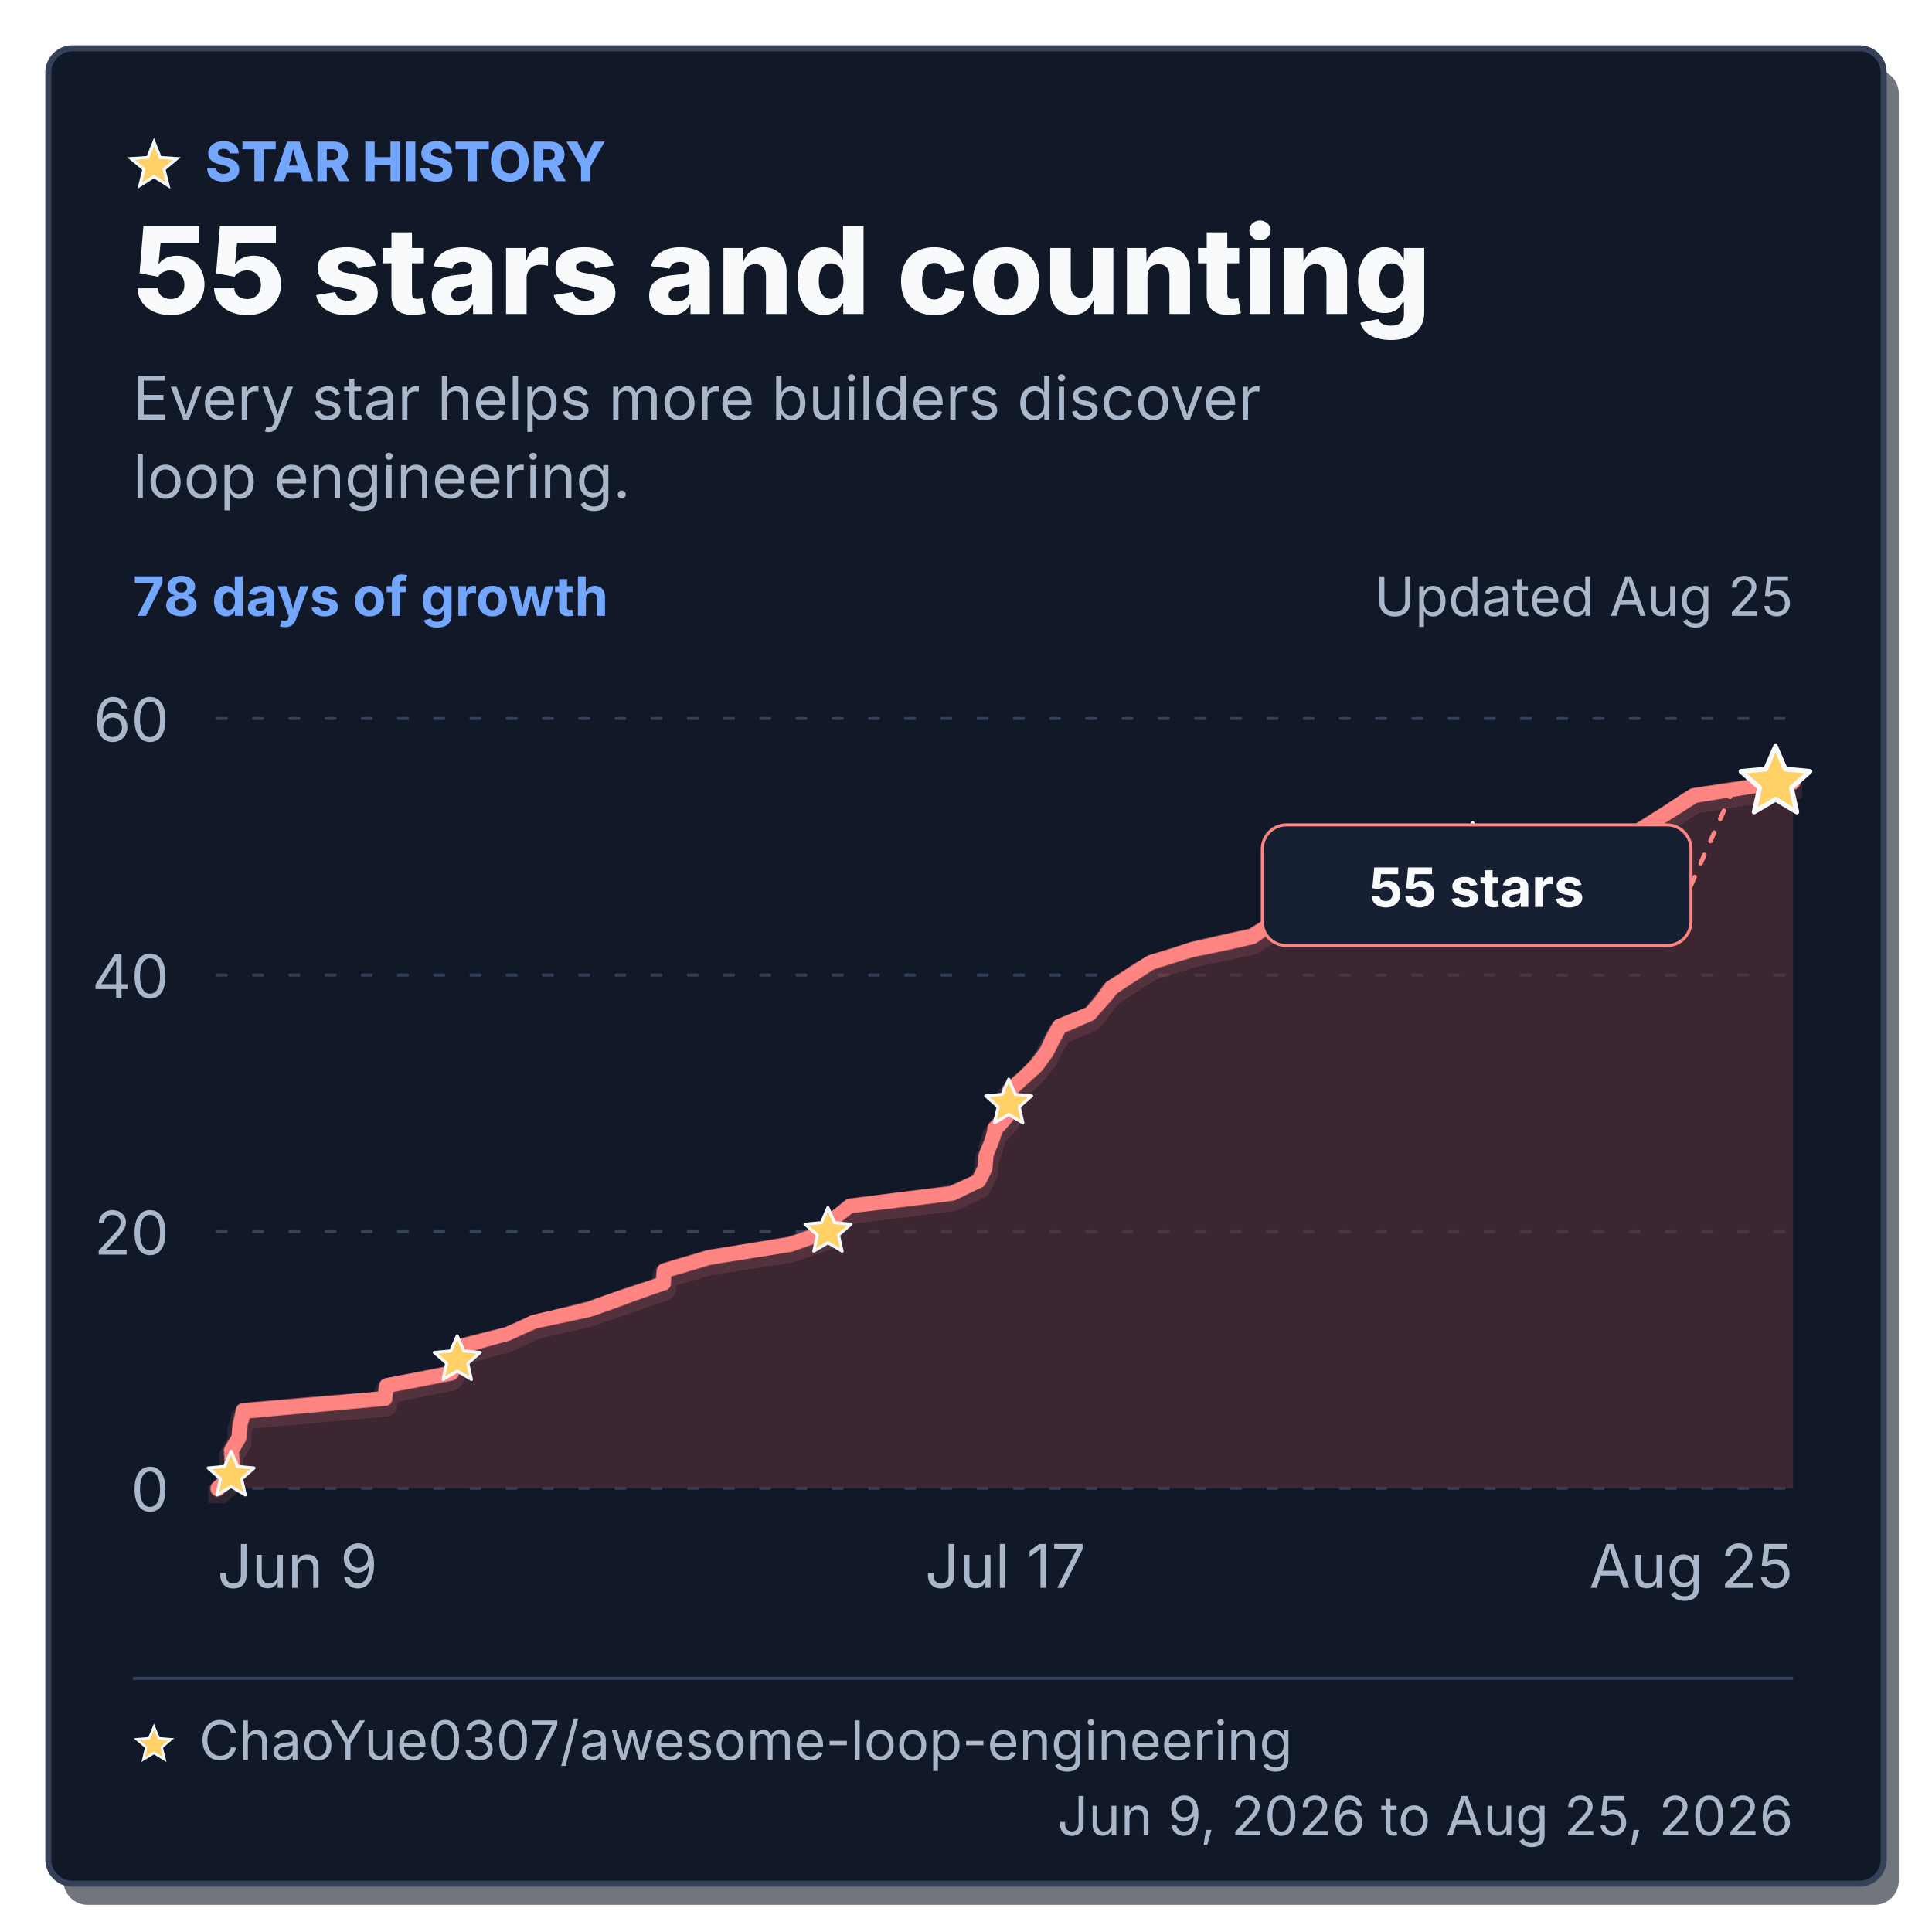
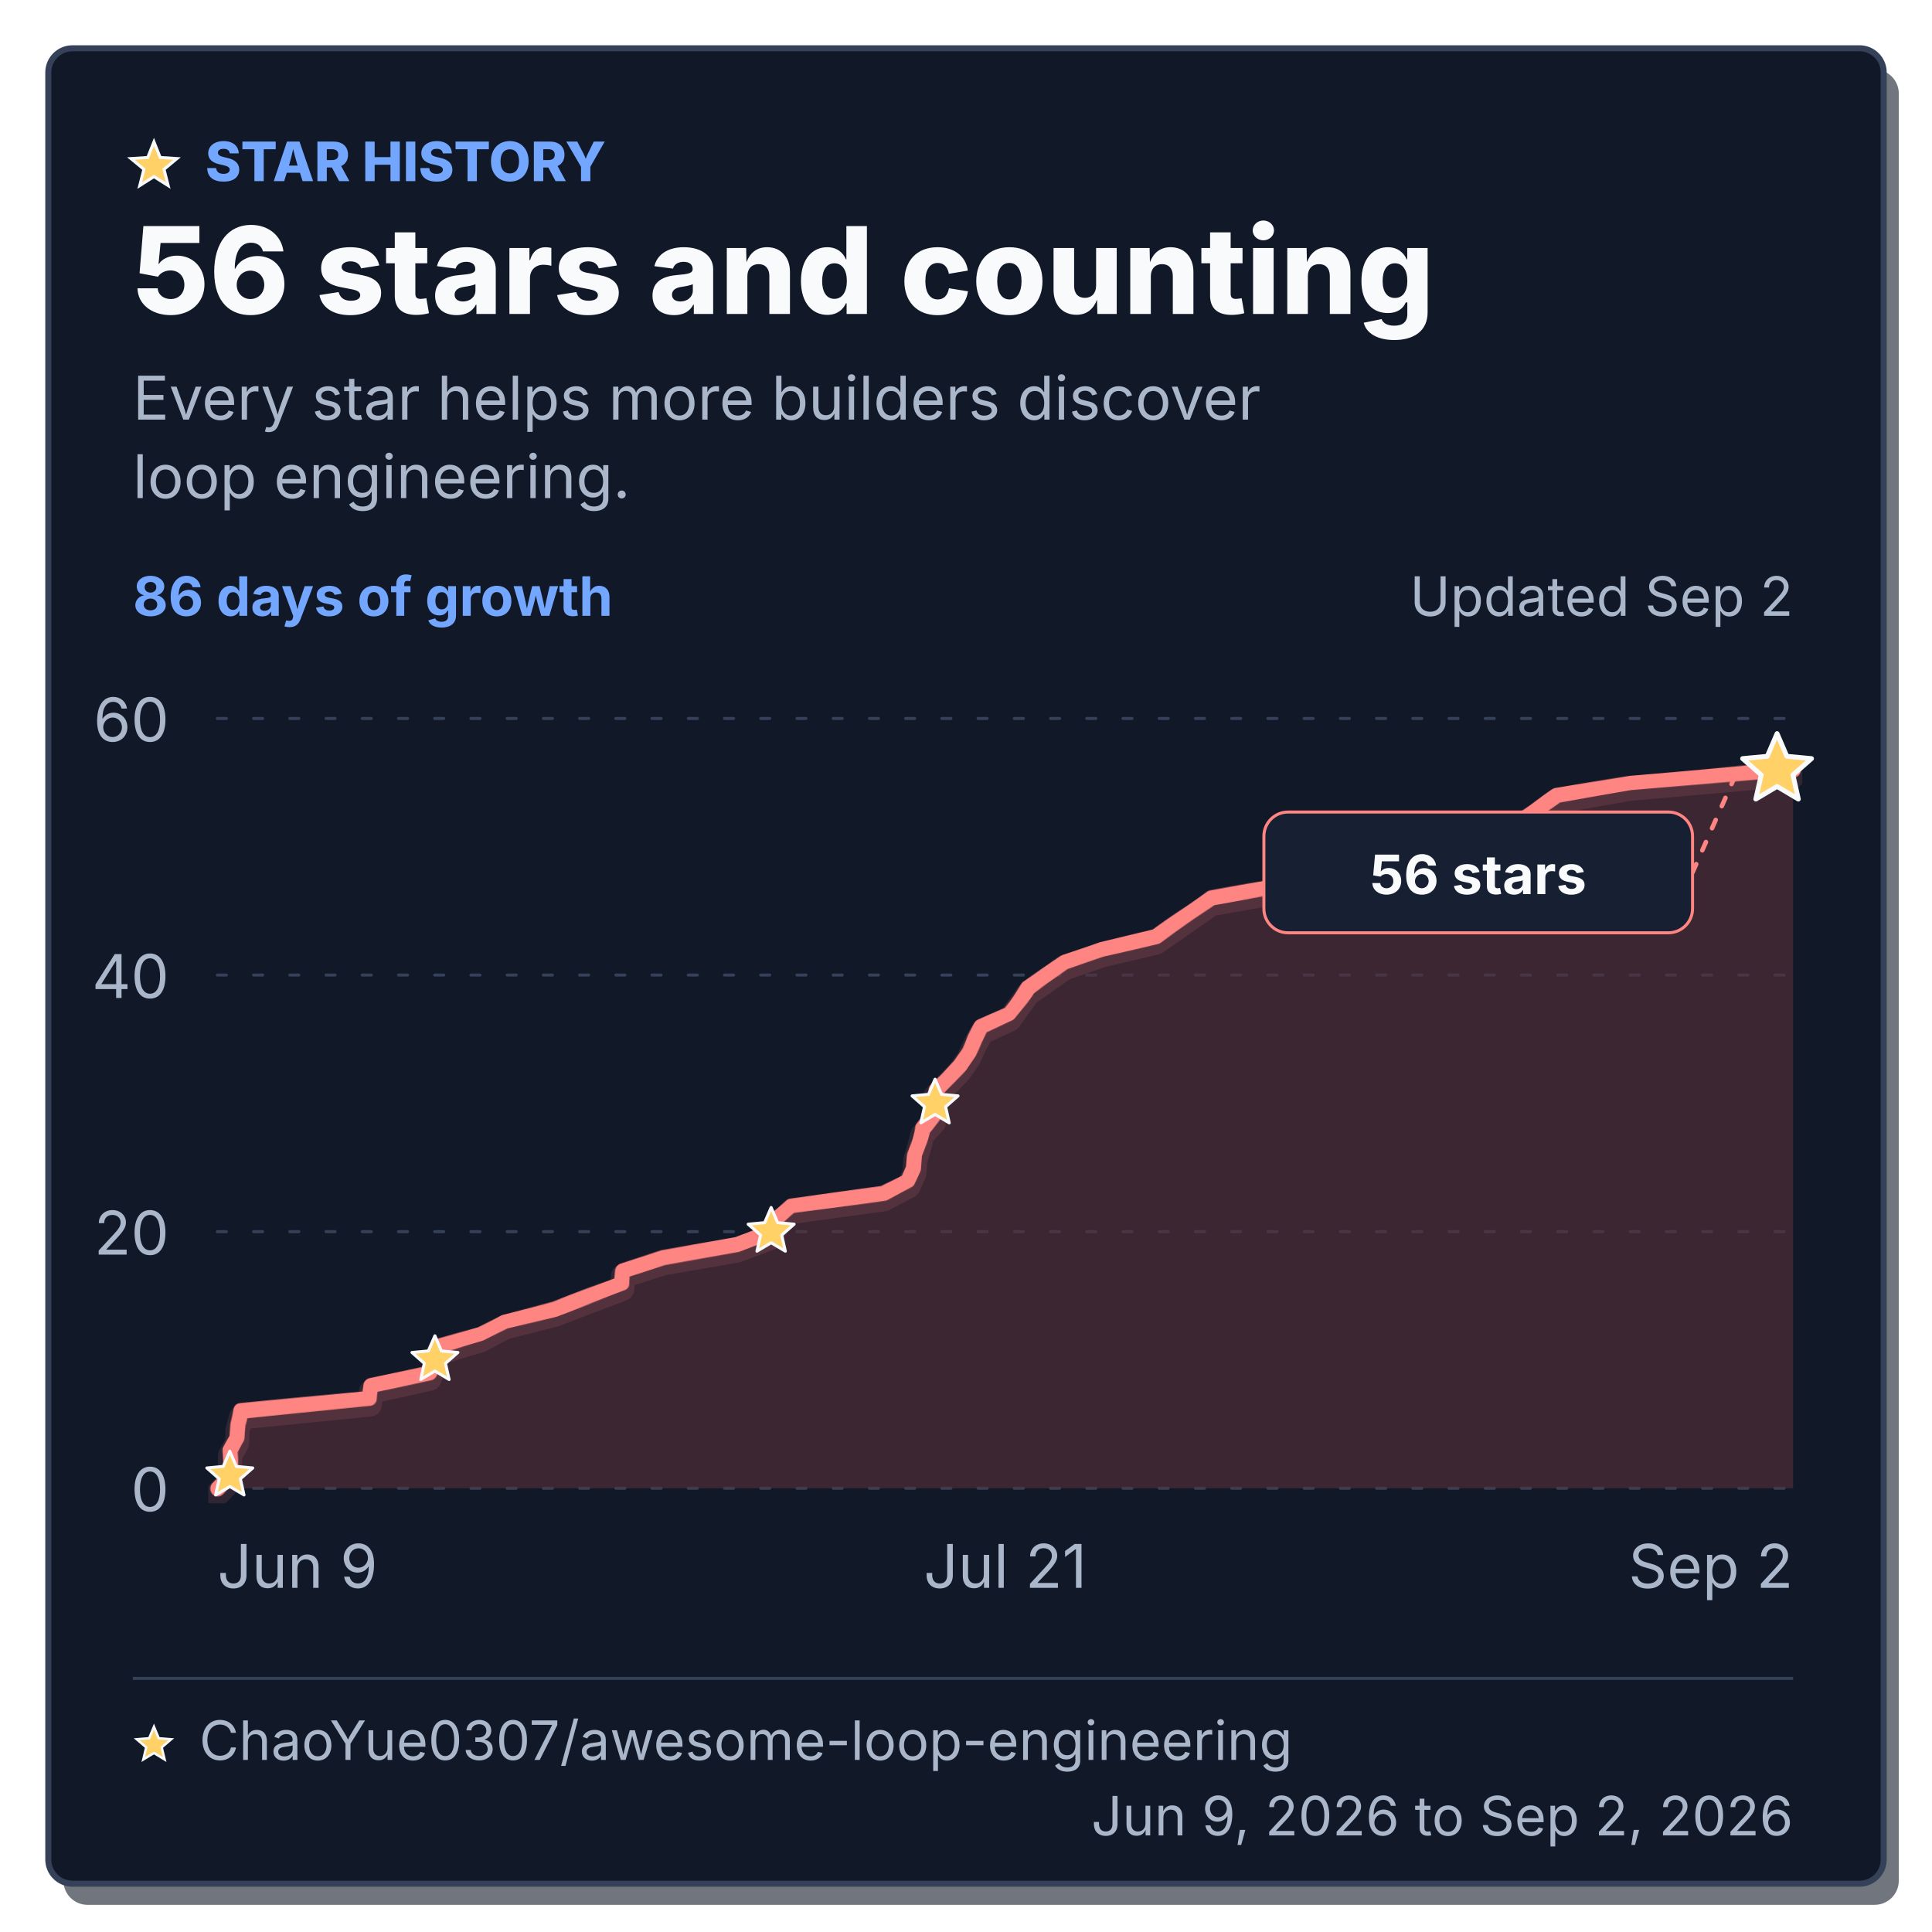
<svg xmlns="http://www.w3.org/2000/svg" width="640" height="640" viewBox="0 0 640 640" role="img" aria-labelledby="title desc">
  <style>
    text { font-family: ui-rounded, 'SF Pro Rounded', 'Nunito Sans', -apple-system, BlinkMacSystemFont, 'Segoe UI', sans-serif; letter-spacing: 0; }
  </style>
  <defs>
    <filter id="rough-line" x="-3%" y="-6%" width="106%" height="112%">
      <feTurbulence type="fractalNoise" baseFrequency="0.008 0.12" numOctaves="1" seed="17" result="noise" />
      <feDisplacementMap in="SourceGraphic" in2="noise" scale="1.2" xChannelSelector="R" yChannelSelector="G" />
    </filter>
    <clipPath id="plot-clip">
      <rect x="69" y="233" width="528" height="265" />
    </clipPath>
  </defs>
  <rect x="21" y="23" width="608" height="608" rx="8" fill="#0B1220" opacity="0.58" />
  <rect x="16" y="16" width="608" height="608" rx="8" fill="#111827" stroke="#344158" stroke-width="2" />
  <path d="M 51 47 L 53.06 52.17 L 58.61 52.53 L 54.33 56.08 L 55.7 61.47 L 51 58.5 L 46.3 61.47 L 47.67 56.08 L 43.39 52.53 L 48.94 52.17 Z" fill="#FFD166" stroke="#F8FAFC" stroke-width="1" />
  <text x="68" y="60" fill="#73A7FF" font-size="18" font-weight="800">STAR HISTORY</text>
-   <text x="44" y="104" fill="#F8FAFC" font-size="40" font-weight="760">55 stars and counting</text>
+   <text x="44" y="104" fill="#F8FAFC" font-size="40" font-weight="760">56 stars and counting</text>
  <text x="44" y="139" fill="#AAB6CA" font-size="20">Every star helps more builders discover</text>
  <text x="44" y="165" fill="#AAB6CA" font-size="20">loop engineering.</text>
-   <text x="44" y="204" fill="#73A7FF" font-size="18" font-weight="700">78 days of growth</text>
-   <text x="594" y="204" fill="#AAB6CA" font-size="18" text-anchor="end">Updated Aug 25</text>
+   <text x="44" y="204" fill="#73A7FF" font-size="18" font-weight="700">86 days of growth</text>
+   <text x="594" y="204" fill="#AAB6CA" font-size="18" text-anchor="end">Updated Sep 2</text>
  <line x1="72" y1="493" x2="594" y2="493" stroke="#354158" stroke-width="1" stroke-dasharray="3 9" stroke-linecap="round" />
  <text x="56" y="500.6" fill="#AAB6CA" font-size="20" text-anchor="end">0</text>
  <line x1="72" y1="408" x2="594" y2="408" stroke="#354158" stroke-width="1" stroke-dasharray="3 9" stroke-linecap="round" />
  <text x="56" y="415.6" fill="#AAB6CA" font-size="20" text-anchor="end">20</text>
  <line x1="72" y1="323" x2="594" y2="323" stroke="#354158" stroke-width="1" stroke-dasharray="3 9" stroke-linecap="round" />
  <text x="56" y="330.6" fill="#AAB6CA" font-size="20" text-anchor="end">40</text>
  <line x1="72" y1="238" x2="594" y2="238" stroke="#354158" stroke-width="1" stroke-dasharray="3 9" stroke-linecap="round" />
  <text x="56" y="245.6" fill="#AAB6CA" font-size="20" text-anchor="end">60</text>
  <text x="72" y="526" fill="#AAB6CA" font-size="20" text-anchor="start">Jun 9</text>
-   <text x="333" y="526" fill="#AAB6CA" font-size="20" text-anchor="middle">Jul 17</text>
-   <text x="594" y="526" fill="#AAB6CA" font-size="20" text-anchor="end">Aug 25</text>
+   <text x="333" y="526" fill="#AAB6CA" font-size="20" text-anchor="middle">Jul 21</text>
+   <text x="594" y="526" fill="#AAB6CA" font-size="20" text-anchor="end">Sep 2</text>
  <g clip-path="url(#plot-clip)">
-     <path d="M 72 493 L 76.55 488.75 L 76.6 484.5 L 76.61 480.25 L 79.21 476 L 79.37 471.75 L 80.62 467.5 L 127.71 463.25 L 128.1 459 L 149.44 454.75 L 151.47 450.5 L 152.46 446.25 L 168.14 442 L 176.93 437.75 L 195.29 433.5 L 207.52 429.25 L 219.88 425 L 220.14 420.75 L 234.77 416.5 L 261.82 412.25 L 274.26 408 L 276.52 403.75 L 281.5 399.5 L 315.45 395.25 L 324.41 391 L 326.54 386.75 L 326.89 382.5 L 328.26 378.25 L 329.48 374 L 333.73 369.75 L 334.14 365.5 L 334.26 361.25 L 338.88 357 L 343.27 352.75 L 346.51 348.5 L 348.64 344.25 L 351.19 340 L 361.33 335.75 L 368.04 327.25 L 381.38 318.75 L 394.93 314.5 L 414.82 310.25 L 434.98 297.5 L 461.22 293.25 L 467.87 289 L 487.86 280.5 L 541.31 276.25 L 554.69 267.75 L 561.39 263.5 L 588.16 259.25 L 594 259.25 V 493 H 72 Z" fill="#572F38" opacity="0.6" />
-     <path d="M 72 493 L 76.55 488.75 L 76.6 484.5 L 76.61 480.25 L 79.21 476 L 79.37 471.75 L 80.62 467.5 L 127.71 463.25 L 128.1 459 L 149.44 454.75 L 151.47 450.5 L 152.46 446.25 L 168.14 442 L 176.93 437.75 L 195.29 433.5 L 207.52 429.25 L 219.88 425 L 220.14 420.75 L 234.77 416.5 L 261.82 412.25 L 274.26 408 L 276.52 403.75 L 281.5 399.5 L 315.45 395.25 L 324.41 391 L 326.54 386.75 L 326.89 382.5 L 328.26 378.25 L 329.48 374 L 333.73 369.75 L 334.14 365.5 L 334.26 361.25 L 338.88 357 L 343.27 352.75 L 346.51 348.5 L 348.64 344.25 L 351.19 340 L 361.33 335.75 L 368.04 327.25 L 381.38 318.75 L 394.93 314.5 L 414.82 310.25 L 434.98 297.5 L 461.22 293.25 L 467.87 289 L 487.86 280.5 L 541.31 276.25 L 554.69 267.75 L 561.39 263.5 L 588.16 259.25 L 594 259.25" fill="none" stroke="#FF8582" stroke-width="8" stroke-linejoin="round" stroke-linecap="round" opacity="0.13" transform="translate(0 2)" />
-     <path d="M 72 493 L 76.55 488.75 L 76.6 484.5 L 76.61 480.25 L 79.21 476 L 79.37 471.75 L 80.62 467.5 L 127.71 463.25 L 128.1 459 L 149.44 454.75 L 151.47 450.5 L 152.46 446.25 L 168.14 442 L 176.93 437.75 L 195.29 433.5 L 207.52 429.25 L 219.88 425 L 220.14 420.75 L 234.77 416.5 L 261.82 412.25 L 274.26 408 L 276.52 403.75 L 281.5 399.5 L 315.45 395.25 L 324.41 391 L 326.54 386.75 L 326.89 382.5 L 328.26 378.25 L 329.48 374 L 333.73 369.75 L 334.14 365.5 L 334.26 361.25 L 338.88 357 L 343.27 352.75 L 346.51 348.5 L 348.64 344.25 L 351.19 340 L 361.33 335.75 L 368.04 327.25 L 381.38 318.75 L 394.93 314.5 L 414.82 310.25 L 434.98 297.5 L 461.22 293.25 L 467.87 289 L 487.86 280.5 L 541.31 276.25 L 554.69 267.75 L 561.39 263.5 L 588.16 259.25 L 594 259.25" fill="none" stroke="#FF8582" stroke-width="5" stroke-linejoin="round" stroke-linecap="round" filter="url(#rough-line)" />
+     <path d="M 72 493 L 76.13 488.75 L 76.17 484.5 L 76.18 480.25 L 78.54 476 L 78.68 471.75 L 79.82 467.5 L 122.52 463.25 L 122.88 459 L 142.24 454.75 L 144.07 450.5 L 144.98 446.25 L 159.2 442 L 167.17 437.75 L 183.82 433.5 L 194.92 429.25 L 206.12 425 L 206.36 420.75 L 219.63 416.5 L 244.17 412.25 L 255.45 408 L 257.49 403.75 L 262.01 399.5 L 292.81 395.25 L 300.93 391 L 302.86 386.75 L 303.18 382.5 L 304.42 378.25 L 305.53 374 L 309.38 369.75 L 309.75 365.5 L 309.86 361.25 L 314.06 357 L 318.04 352.75 L 320.98 348.5 L 322.91 344.25 L 325.22 340 L 334.41 335.75 L 340.5 327.25 L 352.6 318.75 L 364.89 314.5 L 382.93 310.25 L 401.21 297.5 L 425.01 293.25 L 431.04 289 L 449.17 280.5 L 497.65 276.25 L 509.79 267.75 L 515.86 263.5 L 540.14 259.25 L 588.68 255 L 594 255 V 493 H 72 Z" fill="#572F38" opacity="0.6" />
+     <path d="M 72 493 L 76.13 488.75 L 76.17 484.5 L 76.18 480.25 L 78.54 476 L 78.68 471.75 L 79.82 467.5 L 122.52 463.25 L 122.88 459 L 142.24 454.75 L 144.07 450.5 L 144.98 446.25 L 159.2 442 L 167.17 437.75 L 183.82 433.5 L 194.92 429.25 L 206.12 425 L 206.36 420.75 L 219.63 416.5 L 244.17 412.25 L 255.45 408 L 257.49 403.75 L 262.01 399.5 L 292.81 395.25 L 300.93 391 L 302.86 386.75 L 303.18 382.5 L 304.42 378.25 L 305.53 374 L 309.38 369.75 L 309.75 365.5 L 309.86 361.25 L 314.06 357 L 318.04 352.75 L 320.98 348.5 L 322.91 344.25 L 325.22 340 L 334.41 335.75 L 340.5 327.25 L 352.6 318.75 L 364.89 314.5 L 382.93 310.25 L 401.21 297.5 L 425.01 293.25 L 431.04 289 L 449.17 280.5 L 497.65 276.25 L 509.79 267.75 L 515.86 263.5 L 540.14 259.25 L 588.68 255 L 594 255" fill="none" stroke="#FF8582" stroke-width="8" stroke-linejoin="round" stroke-linecap="round" opacity="0.13" transform="translate(0 2)" />
+     <path d="M 72 493 L 76.13 488.75 L 76.17 484.5 L 76.18 480.25 L 78.54 476 L 78.68 471.75 L 79.82 467.5 L 122.52 463.25 L 122.88 459 L 142.24 454.75 L 144.07 450.5 L 144.98 446.25 L 159.2 442 L 167.17 437.75 L 183.82 433.5 L 194.92 429.25 L 206.12 425 L 206.36 420.75 L 219.63 416.5 L 244.17 412.25 L 255.45 408 L 257.49 403.75 L 262.01 399.5 L 292.81 395.25 L 300.93 391 L 302.86 386.75 L 303.18 382.5 L 304.42 378.25 L 305.53 374 L 309.38 369.75 L 309.75 365.5 L 309.86 361.25 L 314.06 357 L 318.04 352.75 L 320.98 348.5 L 322.91 344.25 L 325.22 340 L 334.41 335.75 L 340.5 327.25 L 352.6 318.75 L 364.89 314.5 L 382.93 310.25 L 401.21 297.5 L 425.01 293.25 L 431.04 289 L 449.17 280.5 L 497.65 276.25 L 509.79 267.75 L 515.86 263.5 L 540.14 259.25 L 588.68 255 L 594 255" fill="none" stroke="#FF8582" stroke-width="5" stroke-linejoin="round" stroke-linecap="round" filter="url(#rough-line)" />
  </g>
-   <path d="M 76.55 480.75 L 78.71 485.77 L 84.16 486.28 L 80.05 489.89 L 81.25 495.22 L 76.55 492.43 L 71.85 495.22 L 73.05 489.89 L 68.94 486.28 L 74.39 485.77 Z" fill="#FFD166" stroke="#F8FAFC" stroke-width="1" stroke-linejoin="round" />
-   <path d="M 151.47 442.5 L 153.63 447.52 L 159.08 448.03 L 154.97 451.64 L 156.17 456.97 L 151.47 454.18 L 146.76 456.97 L 147.97 451.64 L 143.86 448.03 L 149.3 447.52 Z" fill="#FFD166" stroke="#F8FAFC" stroke-width="1" stroke-linejoin="round" />
-   <path d="M 274.26 400 L 276.43 405.02 L 281.87 405.53 L 277.76 409.14 L 278.97 414.47 L 274.26 411.68 L 269.56 414.47 L 270.76 409.14 L 266.66 405.53 L 272.1 405.02 Z" fill="#FFD166" stroke="#F8FAFC" stroke-width="1" stroke-linejoin="round" />
-   <path d="M 334.14 357.5 L 336.3 362.52 L 341.74 363.03 L 337.64 366.64 L 338.84 371.97 L 334.14 369.18 L 329.43 371.97 L 330.64 366.64 L 326.53 363.03 L 331.97 362.52 Z" fill="#FFD166" stroke="#F8FAFC" stroke-width="1" stroke-linejoin="round" />
-   <path d="M 487.86 272.5 L 490.02 277.52 L 495.46 278.03 L 491.36 281.64 L 492.56 286.97 L 487.86 284.18 L 483.15 286.97 L 484.36 281.64 L 480.25 278.03 L 485.69 277.52 Z" fill="#FFD166" stroke="#F8FAFC" stroke-width="1" stroke-linejoin="round" />
-   <path d="M 588.16 247.25 L 591.4 254.78 L 599.57 255.54 L 593.41 260.96 L 595.21 268.96 L 588.16 264.77 L 581.1 268.96 L 582.91 260.96 L 576.74 255.54 L 584.91 254.78 Z" fill="#FFD166" stroke="#F8FAFC" stroke-width="1.6" stroke-linejoin="round" />
-   <path d="M 560.16 293.25 L 575.16 259.25" fill="none" stroke="#FF8582" stroke-width="1.5" stroke-dasharray="3 5" stroke-linecap="round" />
-   <rect x="418.16" y="273.25" width="142" height="40" rx="8" fill="#172033" stroke="#FF8582" />
-   <text x="489.16" y="300.45" fill="#F8FAFC" font-size="18" font-weight="700" text-anchor="middle">55 stars</text>
+   <path d="M 76.13 480.75 L 78.29 485.77 L 83.73 486.28 L 79.63 489.89 L 80.83 495.22 L 76.13 492.43 L 71.42 495.22 L 72.63 489.89 L 68.52 486.28 L 73.96 485.77 Z" fill="#FFD166" stroke="#F8FAFC" stroke-width="1" stroke-linejoin="round" />
+   <path d="M 144.07 442.5 L 146.24 447.52 L 151.68 448.03 L 147.57 451.64 L 148.78 456.97 L 144.07 454.18 L 139.37 456.97 L 140.57 451.64 L 136.47 448.03 L 141.91 447.52 Z" fill="#FFD166" stroke="#F8FAFC" stroke-width="1" stroke-linejoin="round" />
+   <path d="M 255.45 400 L 257.61 405.02 L 263.06 405.53 L 258.95 409.14 L 260.15 414.47 L 255.45 411.68 L 250.75 414.47 L 251.95 409.14 L 247.84 405.53 L 253.29 405.02 Z" fill="#FFD166" stroke="#F8FAFC" stroke-width="1" stroke-linejoin="round" />
+   <path d="M 309.75 357.5 L 311.91 362.52 L 317.36 363.03 L 313.25 366.64 L 314.45 371.97 L 309.75 369.18 L 305.05 371.97 L 306.25 366.64 L 302.14 363.03 L 307.59 362.52 Z" fill="#FFD166" stroke="#F8FAFC" stroke-width="1" stroke-linejoin="round" />
+   <path d="M 449.17 272.5 L 451.33 277.52 L 456.78 278.03 L 452.67 281.64 L 453.87 286.97 L 449.17 284.18 L 444.47 286.97 L 445.67 281.64 L 441.56 278.03 L 447.01 277.52 Z" fill="#FFD166" stroke="#F8FAFC" stroke-width="1" stroke-linejoin="round" />
+   <path d="M 588.68 243 L 591.92 250.53 L 600.09 251.29 L 593.93 256.71 L 595.73 264.71 L 588.68 260.52 L 581.63 264.71 L 583.43 256.71 L 577.27 251.29 L 585.43 250.53 Z" fill="#FFD166" stroke="#F8FAFC" stroke-width="1.6" stroke-linejoin="round" />
+   <path d="M 560.68 289 L 575.68 255" fill="none" stroke="#FF8582" stroke-width="1.5" stroke-dasharray="3 5" stroke-linecap="round" />
+   <rect x="418.68" y="269" width="142" height="40" rx="8" fill="#172033" stroke="#FF8582" />
+   <text x="489.68" y="296.2" fill="#F8FAFC" font-size="18" font-weight="700" text-anchor="middle">56 stars</text>
  <line x1="44" y1="556" x2="594" y2="556" stroke="#344158" />
  <path d="M 51 572 L 52.59 575.82 L 56.71 576.15 L 53.57 578.83 L 54.53 582.85 L 51 580.7 L 47.47 582.85 L 48.43 578.83 L 45.29 576.15 L 49.41 575.82 Z" fill="#FFD166" stroke="#F8FAFC" stroke-width="0.8" />
  <text x="66" y="583" fill="#AAB6CA" font-size="18">ChaoYue0307/awesome-loop-engineering</text>
-   <text x="594" y="608" fill="#AAB6CA" font-size="18" text-anchor="end">Jun 9, 2026 to Aug 25, 2026</text>
+   <text x="594" y="608" fill="#AAB6CA" font-size="18" text-anchor="end">Jun 9, 2026 to Sep 2, 2026</text>
</svg>
